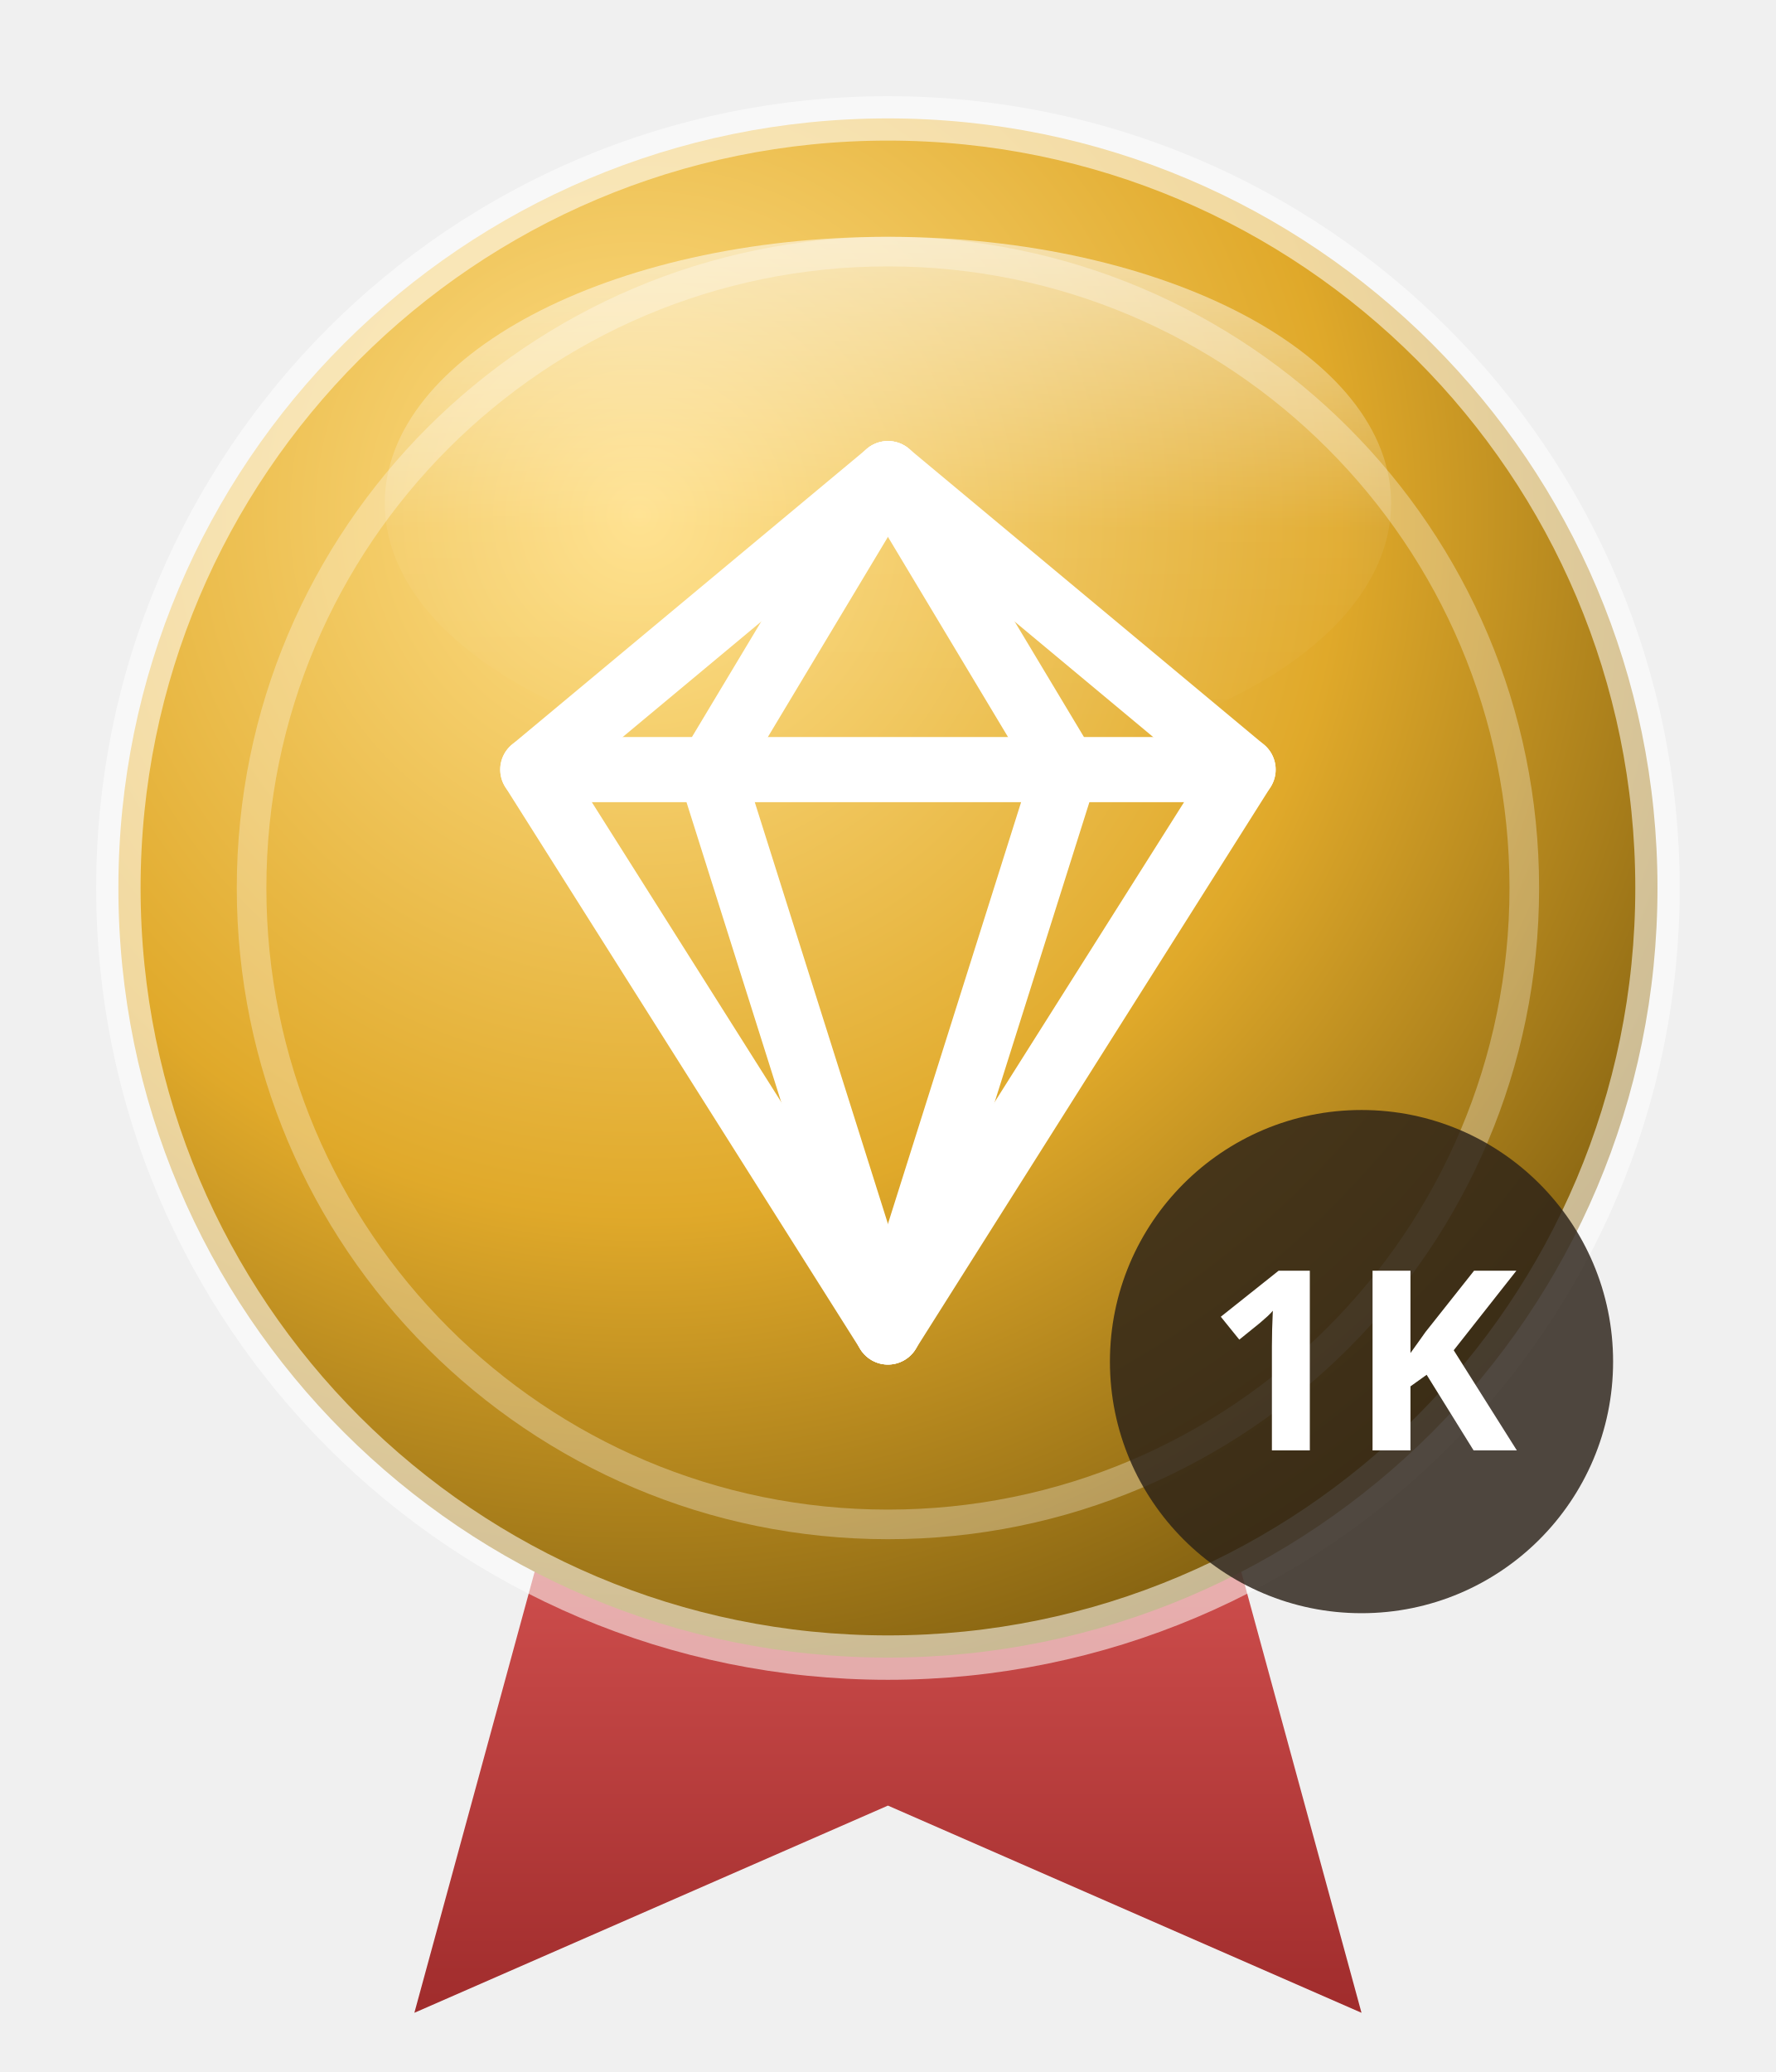
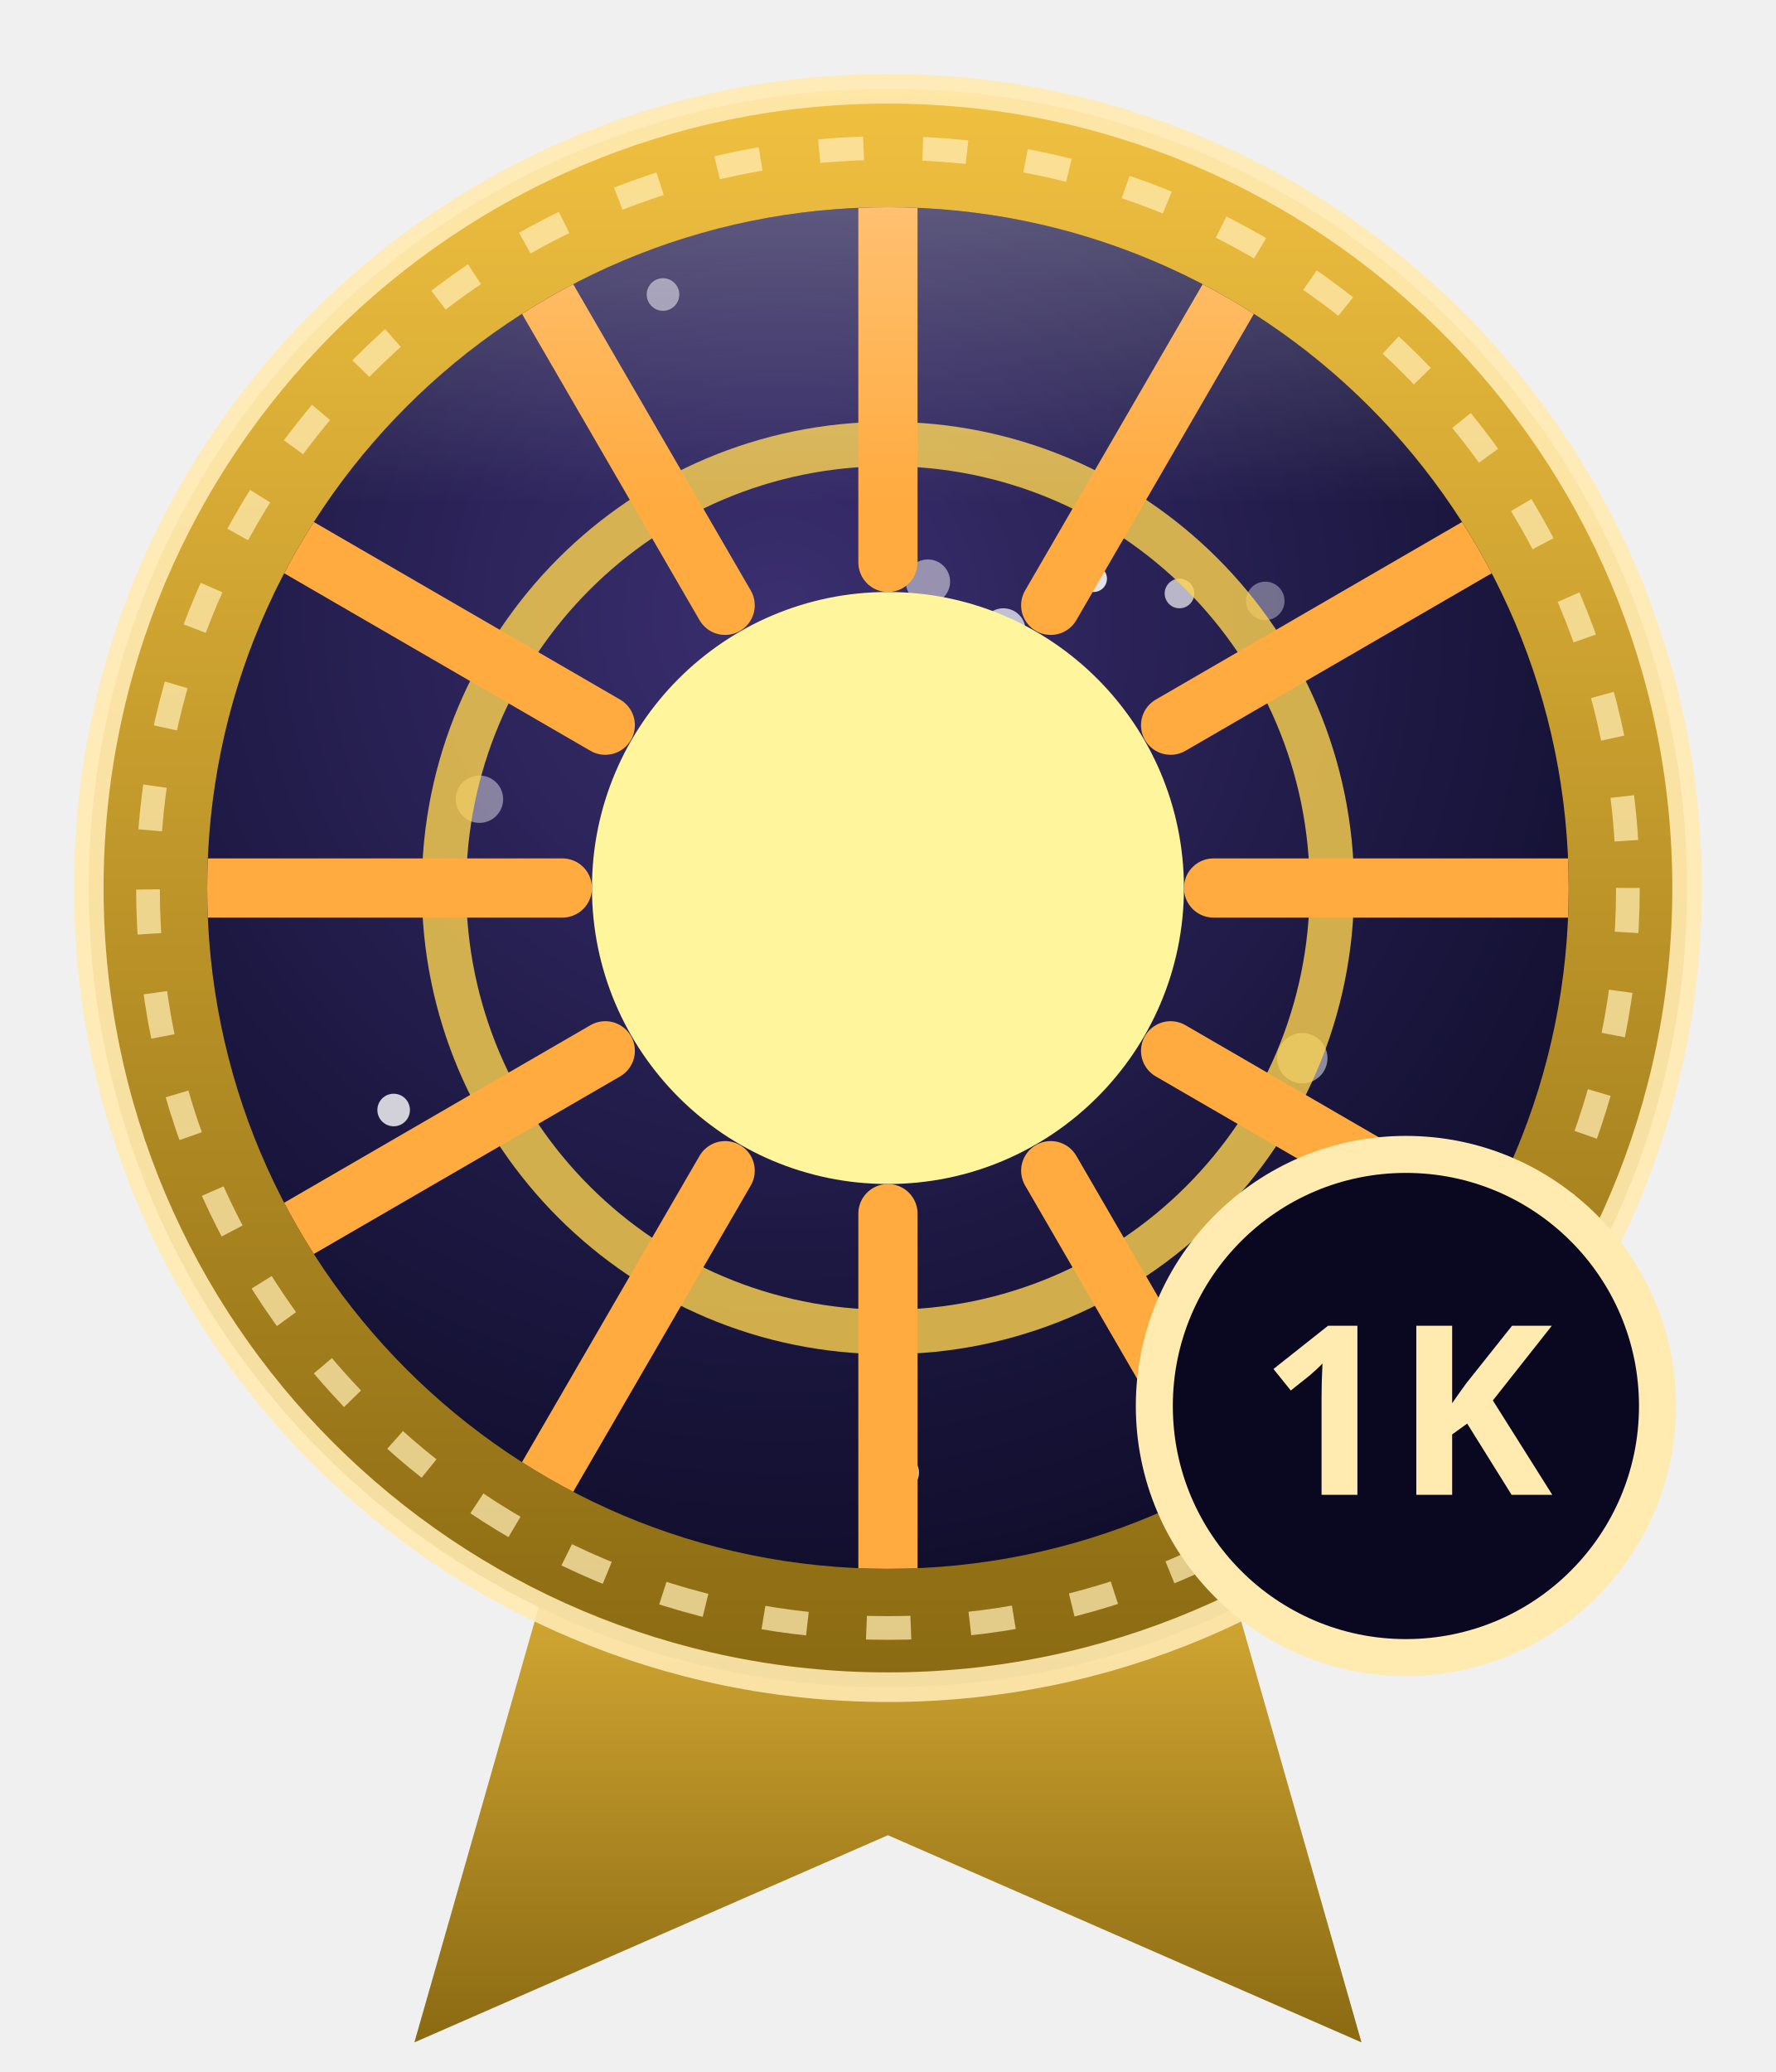
<svg xmlns="http://www.w3.org/2000/svg" viewBox="0 0 120 140" width="120" height="140" role="img">
  <defs>
-     <radialGradient id="b_xp_1000_disc" cx="34%" cy="26%" r="82%">
-       <stop offset="0%" stop-color="#ffe08a" />
-       <stop offset="55%" stop-color="#e0a92a" />
-       <stop offset="100%" stop-color="#7a5a0e" />
+     <radialGradient id="b_xp_1000_sky" cx="42%" cy="30%" r="86%">
+       <stop offset="0%" stop-color="#3b2f70" />
+       <stop offset="58%" stop-color="#1b1740" />
+       <stop offset="100%" stop-color="#0a0820" />
    </radialGradient>
+     <linearGradient id="b_xp_1000_ring" x1="0" y1="0" x2="0" y2="1">
+       <stop offset="0%" stop-color="#f0c040" />
+       <stop offset="100%" stop-color="#8a6a12" />
+     </linearGradient>
    <linearGradient id="b_xp_1000_sheen" x1="0" y1="0" x2="0" y2="1">
-       <stop offset="0%" stop-color="#fff" stop-opacity="0.55" />
-       <stop offset="55%" stop-color="#fff" stop-opacity="0.06" />
-       <stop offset="100%" stop-color="#fff" stop-opacity="0" />
+       <stop offset="0%" stop-color="#fff" stop-opacity="0.30" />
+       <stop offset="60%" stop-color="#fff" stop-opacity="0" />
    </linearGradient>
-     <linearGradient id="b_xp_1000_rib" x1="0" y1="0" x2="0" y2="1">
-       <stop offset="0%" stop-color="#e35d5b" />
-       <stop offset="100%" stop-color="#a02c2c" />
-     </linearGradient>
+     <clipPath id="b_xp_1000_disc">
+       <circle cx="60" cy="60" r="46" />
+     </clipPath>
  </defs>
-   <path d="M40 92 L28 136 L60 122 L92 136 L80 92 Z" fill="url(#b_xp_1000_rib)" />
-   <circle cx="60" cy="60" r="52" fill="url(#b_xp_1000_disc)" />
-   <circle cx="60" cy="60" r="52" fill="none" stroke="#fff" stroke-opacity="0.55" stroke-width="3" />
-   <circle cx="60" cy="60" r="43" fill="none" stroke="#fff" stroke-opacity="0.30" stroke-width="2" />
-   <g transform="translate(10,10) scale(1.0)" fill="none" stroke="#fff" stroke-width="4.4" stroke-linecap="round" stroke-linejoin="round">
-     <polygon points="50,22 74,42 50,80 26,42" />
-     <line x1="26" y1="42" x2="74" y2="42" />
-     <line x1="50" y1="22" x2="38" y2="42" />
-     <line x1="50" y1="22" x2="62" y2="42" />
-     <line x1="38" y1="42" x2="50" y2="80" />
-     <line x1="62" y1="42" x2="50" y2="80" />
+   <path d="M40 96 L28 138 L60 124 L92 138 L80 96 Z" fill="url(#b_xp_1000_ring)" />
+   <circle cx="60" cy="60" r="54" fill="url(#b_xp_1000_ring)" />
+   <circle cx="60" cy="60" r="54" fill="none" stroke="#ffeab0" stroke-width="2" stroke-opacity="0.9" />
+   <circle cx="60" cy="60" r="50" fill="none" stroke="#ffeab0" stroke-width="1.6" stroke-dasharray="3 4" stroke-opacity="0.75" />
+   <circle cx="60" cy="60" r="46" fill="url(#b_xp_1000_sky)" />
+   <g clip-path="url(#b_xp_1000_disc)">
+     <circle cx="26.6" cy="75.0" r="1.1" fill="#fff" opacity="0.80" />
+     <circle cx="56.8" cy="47.0" r="1.1" fill="#fff" opacity="0.41" />
+     <circle cx="79.7" cy="40.1" r="1.0" fill="#fff" opacity="0.67" />
+     <circle cx="62.7" cy="39.3" r="1.5" fill="#fff" opacity="0.49" />
+     <circle cx="67.8" cy="42.6" r="1.5" fill="#fff" opacity="0.71" />
+     <circle cx="44.8" cy="19.9" r="1.1" fill="#fff" opacity="0.50" />
+     <circle cx="73.9" cy="39.1" r="0.9" fill="#fff" opacity="0.86" />
+     <circle cx="85.5" cy="40.6" r="1.3" fill="#fff" opacity="0.36" />
+     <circle cx="57.6" cy="45.0" r="1.6" fill="#fff" opacity="0.63" />
+     <circle cx="44.6" cy="56.9" r="0.8" fill="#fff" opacity="0.80" />
+     <circle cx="54.7" cy="46.1" r="1.6" fill="#fff" opacity="0.62" />
+     <circle cx="60.9" cy="99.5" r="1.2" fill="#fff" opacity="0.74" />
+     <circle cx="88.0" cy="71.5" r="1.7" fill="#fff" opacity="0.50" />
+     <circle cx="35.9" cy="59.9" r="1.7" fill="#fff" opacity="0.54" />
+     <circle cx="57.9" cy="46.8" r="1.7" fill="#fff" opacity="0.47" />
+     <circle cx="32.4" cy="54.0" r="1.6" fill="#fff" opacity="0.43" />
+     <g>
+       <circle cx="60" cy="60" r="20" fill="#fff59d" />
+       <circle cx="60" cy="60" r="30" fill="none" stroke="#ffd54f" stroke-width="3" opacity="0.8" />
+       <line x1="82.0" y1="60.0" x2="106.0" y2="60.0" stroke="#ffab40" stroke-width="4" stroke-linecap="round" />
+       <line x1="79.1" y1="71.0" x2="99.8" y2="83.0" stroke="#ffab40" stroke-width="4" stroke-linecap="round" />
+       <line x1="71.0" y1="79.1" x2="83.0" y2="99.8" stroke="#ffab40" stroke-width="4" stroke-linecap="round" />
+       <line x1="60.0" y1="82.0" x2="60.0" y2="106.0" stroke="#ffab40" stroke-width="4" stroke-linecap="round" />
+       <line x1="49.0" y1="79.1" x2="37.0" y2="99.8" stroke="#ffab40" stroke-width="4" stroke-linecap="round" />
+       <line x1="40.9" y1="71.0" x2="20.2" y2="83.0" stroke="#ffab40" stroke-width="4" stroke-linecap="round" />
+       <line x1="38.0" y1="60.0" x2="14.0" y2="60.0" stroke="#ffab40" stroke-width="4" stroke-linecap="round" />
+       <line x1="40.9" y1="49.0" x2="20.2" y2="37.0" stroke="#ffab40" stroke-width="4" stroke-linecap="round" />
+       <line x1="49.0" y1="40.9" x2="37.0" y2="20.2" stroke="#ffab40" stroke-width="4" stroke-linecap="round" />
+       <line x1="60.0" y1="38.0" x2="60.0" y2="14.0" stroke="#ffab40" stroke-width="4" stroke-linecap="round" />
+       <line x1="71.0" y1="40.9" x2="83.0" y2="20.2" stroke="#ffab40" stroke-width="4" stroke-linecap="round" />
+       <line x1="79.1" y1="49.0" x2="99.8" y2="37.0" stroke="#ffab40" stroke-width="4" stroke-linecap="round" />
+     </g>
+     <ellipse cx="60" cy="30" rx="40" ry="20" fill="url(#b_xp_1000_sheen)" />
  </g>
-   <circle cx="92" cy="92" r="17" fill="#2b2118" fill-opacity="0.82" />
-   <text x="92" y="98" text-anchor="middle" font-family="Fredoka, Nunito, sans-serif" font-size="17" font-weight="700" fill="#fff">1K</text>
-   <ellipse cx="60" cy="34" rx="34" ry="18" fill="url(#b_xp_1000_sheen)" />
+   <circle cx="95" cy="95" r="17" fill="#0a0820" stroke="#ffeab0" stroke-width="2.5" />
+   <text x="95" y="101" text-anchor="middle" font-family="Fredoka, Nunito, sans-serif" font-size="16" font-weight="700" fill="#ffeab0">1K</text>
</svg>
